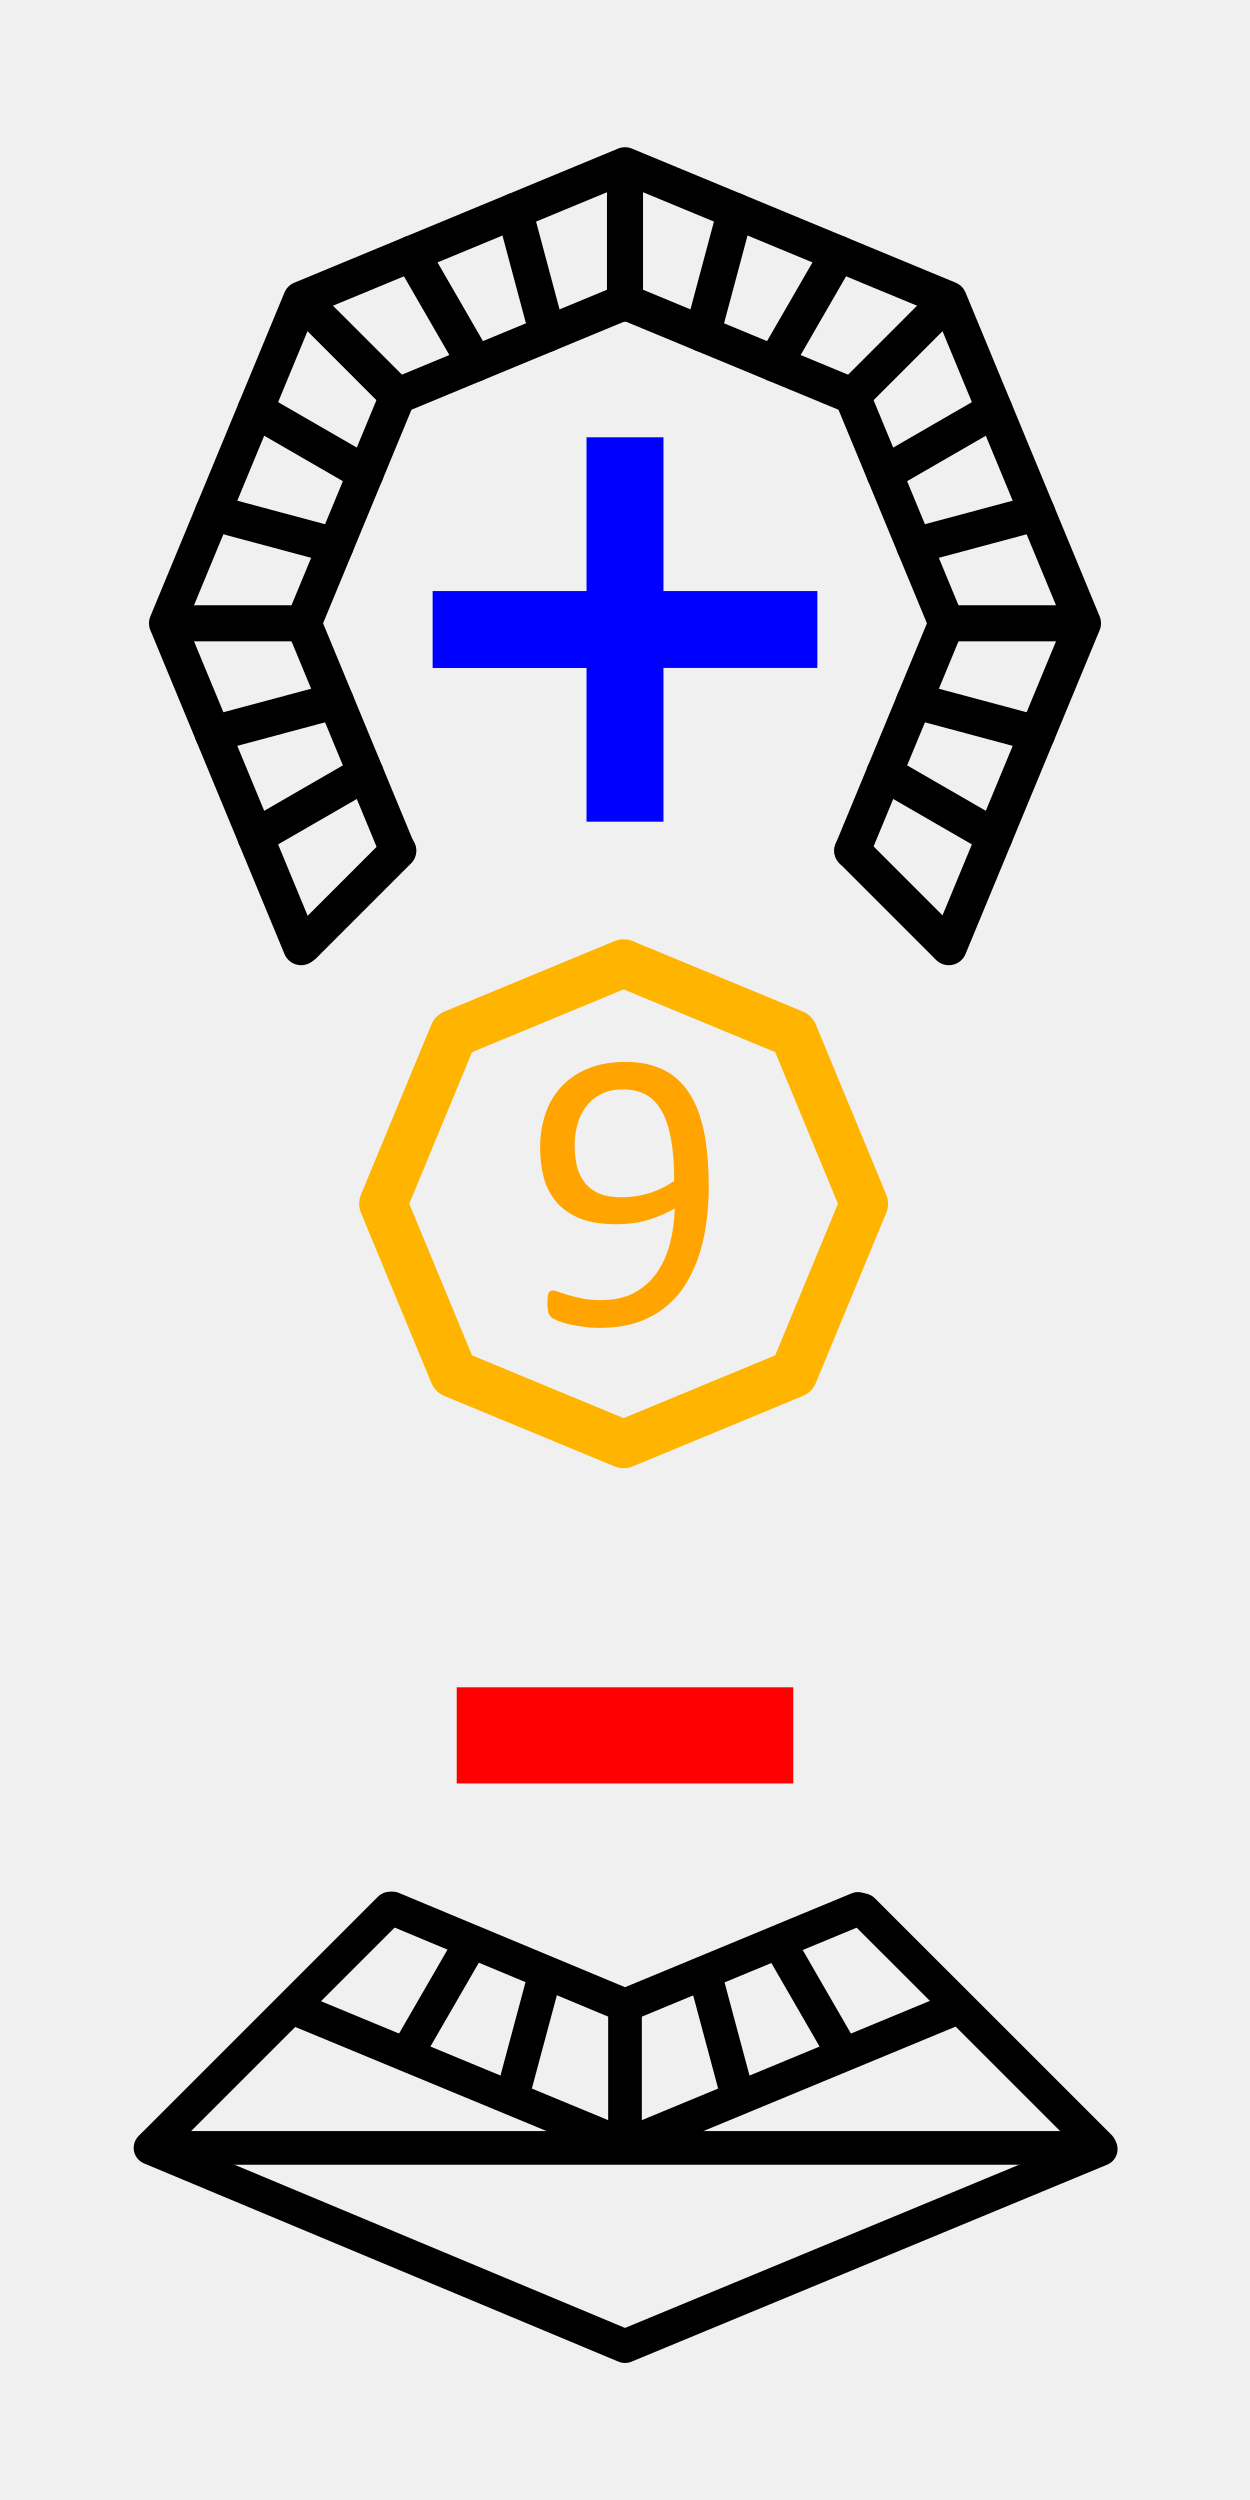
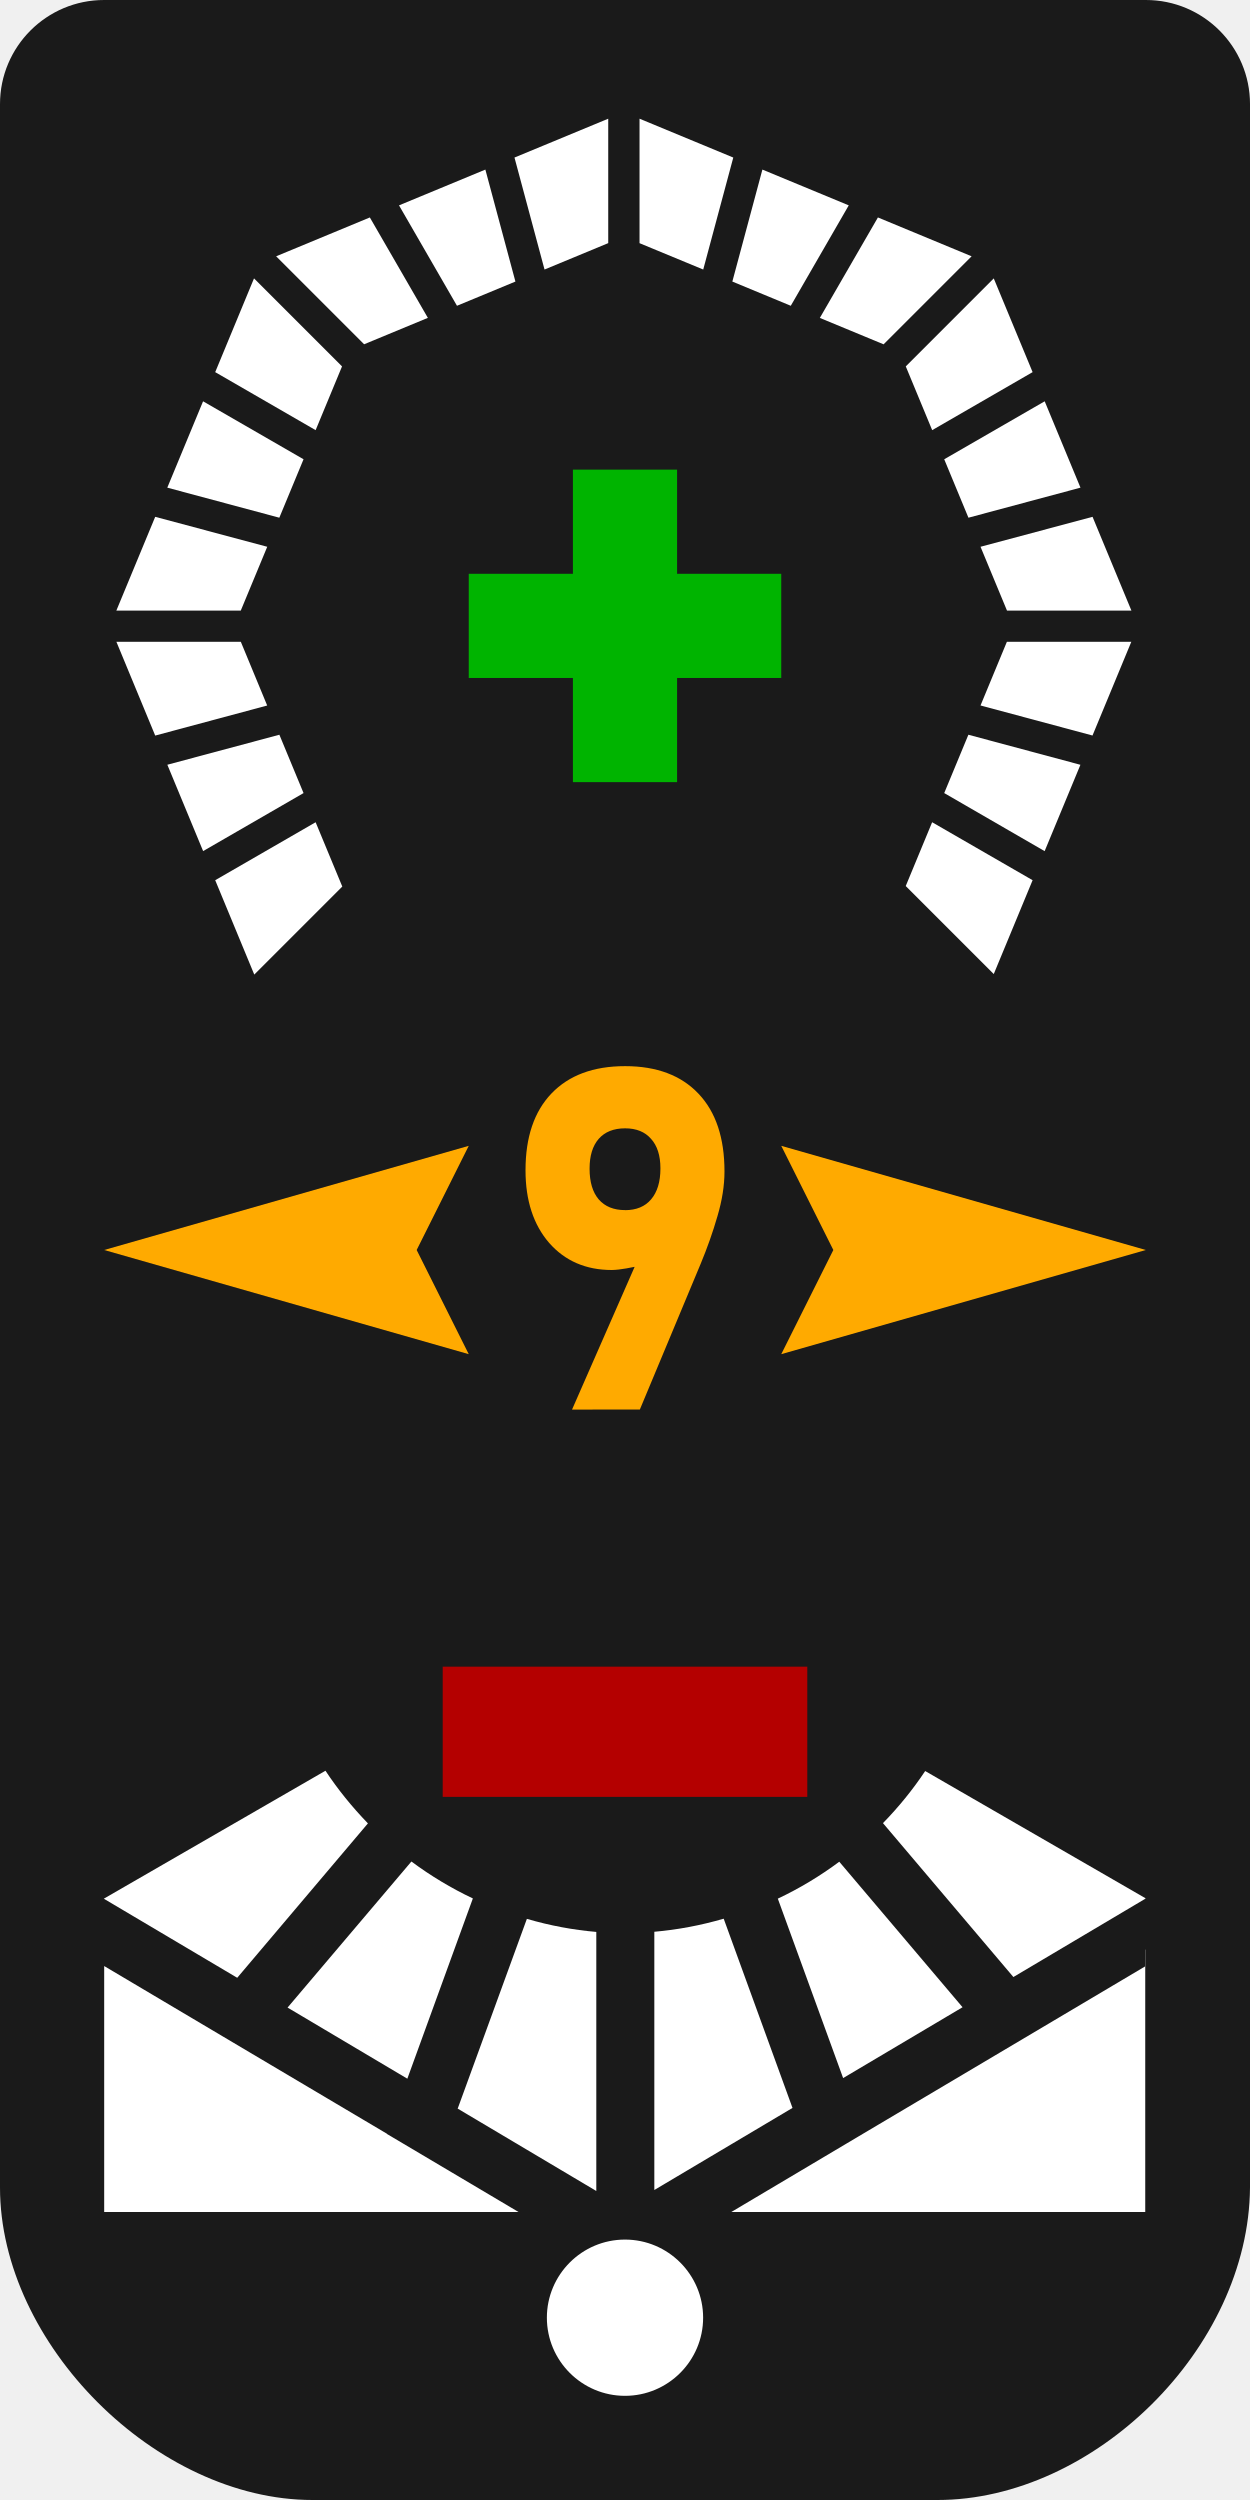
- <svg xmlns="http://www.w3.org/2000/svg" xmlns:ns1="http://www.openswatchbook.org/uri/2009/osb" width="26mm" height="52mm" viewBox="0 0 26 52" version="1.1" id="svg8">
-   <defs id="defs2">
-     <linearGradient id="linearGradient2823" ns1:paint="solid">
-       <stop style="stop-color:#000000;stop-opacity:1;" offset="0" id="stop2821" />
-     </linearGradient>
-     <linearGradient id="linearGradient841" ns1:paint="solid">
-       <stop style="stop-color:#000000;stop-opacity:1;" offset="0" id="stop839" />
-     </linearGradient>
-   </defs>
-   <g id="layer1" style="display:inline">
-     <path id="path939" style="display:inline;fill:none;fill-opacity:1;stroke:#000000;stroke-width:0.7;stroke-linecap:round;stroke-linejoin:round;stroke-miterlimit:4;stroke-dasharray:none" d="m 22.895,44.702 v 0 l -9.895,4.098 v 0 L 3.131,44.676" />
-     <g id="g115" style="display:inline;stroke-width:1.4;stroke-miterlimit:4;stroke-dasharray:none" transform="matrix(0.5001316,0,0,0.4997508,1.997105,16.82766)">
-       <path id="path2921" style="fill:none;fill-opacity:1;stroke:#000000;stroke-width:1.4;stroke-linejoin:round;stroke-miterlimit:4;stroke-dasharray:none;stroke-opacity:1" d="M 8.194,49.896 22,55.618 35.806,49.896" />
-       <path id="path1093" style="fill:none;stroke:#000000;stroke-width:1.4;stroke-linejoin:round;stroke-miterlimit:4;stroke-dasharray:none;stroke-opacity:1" d="M 2.266,55.725 H 41.734" />
-       <path id="path2933" style="fill:none;stroke:#000000;stroke-width:1.4;stroke-linecap:butt;stroke-linejoin:round;stroke-miterlimit:4;stroke-dasharray:none;stroke-opacity:1" d="m 22,49.795 v 5.936" />
-       <path id="path39" style="fill:none;stroke:#000000;stroke-width:1.4;stroke-linecap:round;stroke-linejoin:round;stroke-miterlimit:4;stroke-dasharray:none" d="m 31.691,45.778 v 0 l -9.691,4.017 -9.671,-4.036" />
-       <path id="path1076" style="fill:none;stroke:#000000;stroke-width:1.4;stroke-linecap:butt;stroke-linejoin:round;stroke-miterlimit:4;stroke-dasharray:none;stroke-opacity:1" d="m 18.695,48.425 -1.404,5.242" />
-       <path id="path1129" style="fill:none;stroke:#000000;stroke-width:1.4;stroke-linecap:butt;stroke-linejoin:round;stroke-miterlimit:4;stroke-dasharray:none;stroke-opacity:1" d="m 15.614,47.148 -2.712,4.699" />
-       <path id="path1161" style="fill:none;stroke:#000000;stroke-width:1.4;stroke-linecap:butt;stroke-linejoin:round;stroke-miterlimit:4;stroke-dasharray:none;stroke-opacity:1" d="M 31.097,51.848 28.386,47.148" />
-       <path id="path1167" style="fill:none;stroke:#000000;stroke-width:1.4;stroke-linecap:butt;stroke-linejoin:round;stroke-miterlimit:4;stroke-dasharray:none;stroke-opacity:1" d="M 26.709,53.667 25.305,48.425" />
-       <path id="path1124" style="fill:none;stroke:#000000;stroke-width:1.4;stroke-linecap:round;stroke-linejoin:round;stroke-miterlimit:4;stroke-dasharray:none;stroke-opacity:1" d="m 31.895,45.829 9.844,9.85" />
-       <path id="path1126" style="fill:none;stroke:#000000;stroke-width:1.4;stroke-linecap:round;stroke-linejoin:round;stroke-miterlimit:4;stroke-dasharray:none;stroke-opacity:1" d="M 12.221,45.764 2.377,55.614" />
-     </g>
-     <g id="g931" style="display:inline" transform="translate(1.500004,1.096088)">
-       <path id="path1122" style="display:inline;fill:none;fill-opacity:1;stroke:#000000;stroke-width:0.75;stroke-linecap:round;stroke-linejoin:round;stroke-miterlimit:4;stroke-dasharray:none;stroke-opacity:1" d="M 4.764,18.605 1.974,11.868 4.764,5.131 11.5,2.341 l 6.736,2.79 2.79,6.737 -2.79,6.737" />
-       <path id="path1146" style="fill:none;stroke:#000000;stroke-width:0.75;stroke-linecap:round;stroke-linejoin:round;stroke-miterlimit:4;stroke-dasharray:none;stroke-opacity:1" d="m 16.228,16.597 1.964,1.964" />
-       <path id="path1112-0" style="display:inline;fill:none;stroke:#000000;stroke-width:0.75;stroke-linecap:round;stroke-linejoin:round;stroke-miterlimit:4;stroke-dasharray:none;stroke-opacity:1" d="M 4.808,5.175 6.772,7.139" />
-       <path id="path1096-1" style="fill:none;stroke:#000000;stroke-width:0.75;stroke-linecap:round;stroke-linejoin:round;stroke-miterlimit:4;stroke-dasharray:none;stroke-opacity:1" d="M 11.5,2.4 V 5.218" />
-       <path id="path1065-4" style="fill:none;stroke:#000000;stroke-width:0.75;stroke-linecap:round;stroke-linejoin:round;stroke-miterlimit:4;stroke-dasharray:none;stroke-opacity:1" d="M 4.814,11.868 H 2.181" />
-       <path id="path1120-8" style="fill:none;stroke:#000000;stroke-width:0.75;stroke-linecap:round;stroke-linejoin:round;stroke-miterlimit:4;stroke-dasharray:none;stroke-opacity:1" d="M 20.966,11.868 H 18.186" />
-       <path id="path1104-4" style="fill:none;stroke:#000000;stroke-width:0.75;stroke-linecap:round;stroke-linejoin:round;stroke-miterlimit:4;stroke-dasharray:none;stroke-opacity:1" d="m 18.192,5.175 -1.964,1.965" />
-       <path id="path1082-1" style="fill:none;stroke:#000000;stroke-width:0.75;stroke-linecap:round;stroke-linejoin:round;stroke-miterlimit:4;stroke-dasharray:none;stroke-opacity:1" d="M 13.797,3.293 13.113,5.849" />
-       <path id="path1131-4" style="fill:none;stroke:#000000;stroke-width:0.75;stroke-linecap:round;stroke-linejoin:round;stroke-miterlimit:4;stroke-dasharray:none;stroke-opacity:1" d="m 15.938,4.179 -1.323,2.292" />
-       <path id="path1135-2" style="fill:none;stroke:#000000;stroke-width:0.75;stroke-linecap:round;stroke-linejoin:round;stroke-miterlimit:4;stroke-dasharray:none;stroke-opacity:1" d="m 6.104,14.984 -2.291,1.323" />
-       <path id="path1137-4" style="fill:none;stroke:#000000;stroke-width:0.75;stroke-linecap:round;stroke-linejoin:round;stroke-miterlimit:4;stroke-dasharray:none;stroke-opacity:1" d="m 19.187,7.429 -2.291,1.323" />
-       <path id="path1141-6" style="fill:none;stroke:#000000;stroke-width:0.75;stroke-linecap:round;stroke-linejoin:round;stroke-miterlimit:4;stroke-dasharray:none;stroke-opacity:1" d="M 5.482,13.481 2.926,14.166" />
-       <path id="path1143-6" style="fill:none;stroke:#000000;stroke-width:0.75;stroke-linecap:round;stroke-linejoin:round;stroke-miterlimit:4;stroke-dasharray:none;stroke-opacity:1" d="M 20.074,9.57 17.518,10.255" />
-       <path id="path1147-7" style="fill:none;stroke:#000000;stroke-width:0.75;stroke-linecap:round;stroke-linejoin:round;stroke-miterlimit:4;stroke-dasharray:none;stroke-opacity:1" d="M 5.482,10.255 2.926,9.57" />
-       <path id="path1149-2" style="fill:none;stroke:#000000;stroke-width:0.75;stroke-linecap:round;stroke-linejoin:round;stroke-miterlimit:4;stroke-dasharray:none;stroke-opacity:1" d="M 20.074,14.166 17.518,13.481" />
-       <path id="path1153-3" style="fill:none;stroke:#000000;stroke-width:0.75;stroke-linecap:round;stroke-linejoin:round;stroke-miterlimit:4;stroke-dasharray:none;stroke-opacity:1" d="M 6.104,8.752 3.813,7.429" />
-       <path id="path1155-0" style="fill:none;stroke:#000000;stroke-width:0.75;stroke-linecap:round;stroke-linejoin:round;stroke-miterlimit:4;stroke-dasharray:none;stroke-opacity:1" d="M 19.187,16.307 16.896,14.984" />
-       <path id="path1159-7" style="fill:none;stroke:#000000;stroke-width:0.75;stroke-linecap:round;stroke-linejoin:round;stroke-miterlimit:4;stroke-dasharray:none;stroke-opacity:1" d="M 8.385,6.471 7.062,4.179" />
-       <path id="path1165-1" style="fill:none;stroke:#000000;stroke-width:0.75;stroke-linecap:round;stroke-linejoin:round;stroke-miterlimit:4;stroke-dasharray:none;stroke-opacity:1" d="M 9.887,5.849 9.203,3.293" />
-       <path id="path1071" style="fill:none;stroke:#000000;stroke-width:0.75;stroke-linecap:round;stroke-linejoin:round;stroke-miterlimit:4;stroke-dasharray:none" d="M 6.772,16.597 4.814,11.868 6.772,7.139 11.5,5.181 l 4.728,1.959 1.958,4.729 -1.958,4.729" />
-       <path id="path898" style="fill:none;stroke:#000000;stroke-width:0.75;stroke-linecap:round;stroke-linejoin:round;stroke-miterlimit:4;stroke-dasharray:none;stroke-opacity:1" d="M 6.785,16.597 4.821,18.561" />
-     </g>
-     <path style="display:inline;fill:#ff0000;fill-opacity:1;stroke:#000000;stroke-width:0;stroke-linecap:butt;stroke-linejoin:miter;stroke-miterlimit:4;stroke-dasharray:none;stroke-opacity:1" d="m 9.5,35.096 v 2 h 7 v -2 z" id="path921" />
-     <path style="display:inline;fill:#0000ff;fill-opacity:1;stroke:#000000;stroke-width:0;stroke-linecap:butt;stroke-linejoin:miter;stroke-miterlimit:4;stroke-dasharray:none;stroke-opacity:1" d="M 8.999,12.294 H 12.2 V 9.096 h 1.6 v 3.198 h 3.201 v 1.599 h -3.201 v 3.198 H 12.2 V 13.894 H 8.999 Z" id="path1109" />
-     <g aria-label="9" transform="scale(0.9957693,1.004249)" id="text1123" style="font-style:normal;font-variant:normal;font-weight:normal;font-stretch:normal;font-size:8.467px;line-height:1.25;font-family:Calibri;-inkscape-font-specification:'Calibri, Normal';font-variant-ligatures:normal;font-variant-caps:normal;font-variant-numeric:normal;font-variant-east-asian:normal;text-align:center;letter-spacing:0px;text-anchor:middle;display:inline;fill:#ffa400;fill-opacity:1;stroke:#ffb400;stroke-width:0;stroke-miterlimit:4;stroke-dasharray:none;stroke-opacity:1;paint-order:normal">
-       <path d="m 14.806,24.539 q 0,0.347 -0.041,0.703 -0.041,0.356 -0.141,0.686 -0.099,0.327 -0.269,0.616 -0.165,0.285 -0.422,0.5 -0.252,0.215 -0.604,0.339 -0.347,0.12 -0.81,0.12 -0.178,0 -0.347,-0.025 -0.165,-0.021 -0.302,-0.054 -0.132,-0.033 -0.223,-0.07 -0.091,-0.037 -0.132,-0.074 -0.041,-0.037 -0.062,-0.099 -0.017,-0.066 -0.017,-0.174 0,-0.091 0.004,-0.145 0.008,-0.054 0.021,-0.083 0.012,-0.029 0.033,-0.037 0.025,-0.012 0.058,-0.012 0.045,0 0.128,0.033 0.083,0.029 0.207,0.066 0.128,0.037 0.298,0.07 0.169,0.029 0.38,0.029 0.401,0 0.686,-0.153 0.289,-0.157 0.471,-0.418 0.182,-0.26 0.273,-0.604 0.091,-0.343 0.099,-0.723 -0.219,0.128 -0.525,0.227 -0.306,0.099 -0.703,0.099 -0.446,0 -0.752,-0.12 -0.302,-0.124 -0.488,-0.335 -0.182,-0.211 -0.265,-0.5 -0.079,-0.289 -0.079,-0.633 0,-0.356 0.103,-0.674 0.103,-0.322 0.322,-0.566 0.219,-0.244 0.558,-0.389 0.339,-0.145 0.81,-0.145 0.335,0 0.591,0.087 0.26,0.083 0.451,0.244 0.19,0.157 0.322,0.384 0.132,0.223 0.211,0.508 0.083,0.285 0.116,0.62 0.037,0.331 0.037,0.699 z m -0.723,-0.079 q 0,-0.529 -0.07,-0.889 -0.07,-0.364 -0.207,-0.587 -0.136,-0.223 -0.335,-0.322 -0.198,-0.099 -0.459,-0.099 -0.269,0 -0.459,0.099 -0.19,0.095 -0.314,0.26 -0.12,0.161 -0.178,0.368 -0.058,0.207 -0.058,0.426 0,0.244 0.05,0.446 0.054,0.203 0.169,0.343 0.116,0.141 0.302,0.219 0.186,0.074 0.459,0.074 0.31,0 0.599,-0.091 0.289,-0.095 0.5,-0.248 z" style="font-style:normal;font-variant:normal;font-weight:normal;font-stretch:normal;font-size:8.467px;font-family:Calibri;-inkscape-font-specification:'Calibri, Normal';font-variant-ligatures:normal;font-variant-caps:normal;font-variant-numeric:normal;font-variant-east-asian:normal;text-align:center;text-anchor:middle;fill:#ffa400;fill-opacity:1;stroke:#ffb400;stroke-width:0;stroke-miterlimit:4;stroke-dasharray:none;stroke-opacity:1;paint-order:normal" id="path51" />
-     </g>
-     <path id="path975" style="display:inline;opacity:1;fill:none;fill-opacity:1;stroke:#ffb400;stroke-width:1;stroke-linecap:round;stroke-linejoin:round;stroke-miterlimit:4;stroke-dasharray:none;stroke-dashoffset:37.795;stroke-opacity:1" d="m 12.971,20.038 3.536,1.464 1.464,3.536 -1.464,3.536 -3.536,1.464 -3.536,-1.464 -1.464,-3.536 1.464,-3.536 z" />
+ <svg xmlns="http://www.w3.org/2000/svg" width="24mm" height="48mm" viewBox="0 0 24 48" version="1.1" id="svg8" xml:space="preserve">
+   <defs id="defs2" />
+   <g id="layer1" style="display:inline" transform="translate(-99.99999,-98)">
+     <path id="path5096" style="display:inline;fill:#1a1a1a;stroke:none;stroke-width:0.707;stroke-linejoin:round;paint-order:markers fill stroke" d="m 102,98 c -1.105,-2.18e-4 -2,0.895 -2,2 L 100,140 c 0,3 3,6 6,6 h 12 c 3,0 5.977,-2.908 6,-6 l 1.8e-4,-40 c -7e-5,-1.104 -0.895,-2 -2,-2 z" />
+     <path style="display:inline;fill:#b40000;fill-opacity:1;stroke:#000000;stroke-width:0;stroke-linecap:butt;stroke-linejoin:miter;stroke-miterlimit:4;stroke-dasharray:none;stroke-opacity:1" d="m 108.5,130 v 2.5 h 7 V 130 Z" id="path5104" />
+     <path style="display:inline;fill:#00b400;fill-opacity:1;stroke:#000000;stroke-width:0;stroke-linecap:butt;stroke-linejoin:miter;stroke-miterlimit:4;stroke-dasharray:none;stroke-opacity:1" d="m 109,111.017 h 2 v 2 h 2 v -2 h 2 v -2 h -2 v -2 h -2 v 2 h -2 z" id="path5112" />
+     <path d="m 112,141 c -0.829,0 -1.5,0.675 -1.5,1.5 0,0.825 0.671,1.5 1.5,1.5 0.829,0 1.5,-0.675 1.5,-1.5 0,-0.825 -0.671,-1.5 -1.5,-1.5 z" id="path5118" style="display:inline;fill:#ffffff;fill-opacity:1;stroke:none;stroke-width:0.439;stroke-opacity:1" />
+     <polygon points="0.02,15.8 0.02,27.85 20.32,27.85 13.88,24.03 13.88,24.02 7.15,20.03 " id="polygon5120" transform="matrix(0.3919263,0,0,0.3919263,101.9925,129.5557)" style="fill:#ffffff;fill-opacity:1;stroke:none;stroke-opacity:1" />
+     <polygon points="37.22,24 30.74,27.85 51.02,27.85 51.02,14.99 51.01,15 51.01,15.82 43.93,20.02 " id="polygon5122" transform="matrix(0.3919263,0,0,0.3919263,101.9925,129.5557)" style="fill:#ffffff;fill-opacity:1;stroke:none;stroke-opacity:1" />
+     <path d="m 116.114,133.745 c -0.368,0.274 -0.764,0.513 -1.18,0.709 l 1.254,3.445 2.293,-1.36 c 0,0 -2.367,-2.794 -2.367,-2.794 z" id="path5124" style="fill:#ffffff;fill-opacity:1;stroke:none;stroke-width:0.392;stroke-opacity:1" />
+     <path d="m 107.899,133.741 -2.379,2.806 h 0.004 l 2.297,1.364 1.258,-3.461 c -0.415,-0.196 -0.811,-0.435 -1.18,-0.709 z" id="path5126" style="fill:#ffffff;fill-opacity:1;stroke:none;stroke-width:0.392;stroke-opacity:1" />
+     <path d="m 112.563,135.09 v 0 4.958 l 2.653,-1.576 -1.321,-3.633 c -0.443,0.129 -0.886,0.212 -1.333,0.251 z" id="path5128" style="fill:#ffffff;fill-opacity:1;stroke:none;stroke-width:0.392;stroke-opacity:1" />
+     <path d="m 108.792,138.488 2.657,1.579 v -4.974 c -0.447,-0.039 -0.89,-0.121 -1.333,-0.251 l -1.329,3.645 v 0 z" id="path5130" style="fill:#ffffff;fill-opacity:1;stroke:none;stroke-width:0.392;stroke-opacity:1" />
+     <path d="m 104.556,135.972 2.508,-2.963 v 0 c -0.306,-0.317 -0.58,-0.655 -0.815,-1.011 l -4.256,2.457 2.559,1.517 v 0 z" id="path5132" style="fill:#ffffff;fill-opacity:1;stroke:none;stroke-width:0.392;stroke-opacity:1" />
+     <path d="m 117.76,132.009 c -0.235,0.353 -0.506,0.686 -0.807,0.995 l 2.504,2.955 2.536,-1.505 v -0.008 l -4.229,-2.442 v 0 z" id="path5134" style="fill:#ffffff;fill-opacity:1;stroke:none;stroke-width:0.392;stroke-opacity:1" />
+     <path style="color:#000000;display:inline;fill:#ffffff;fill-opacity:1;stroke:none;stroke-width:0.6;stroke-linecap:round;stroke-linejoin:round;stroke-opacity:1;-inkscape-stroke:none" d="m 117.897,113.787 1.929,1.113 -0.746,1.802 -1.69,-1.69 z" id="path5138" />
+     <path style="color:#000000;display:inline;fill:#ffffff;fill-opacity:1;stroke:none;stroke-width:0.6;stroke-linecap:round;stroke-linejoin:round;stroke-opacity:1;-inkscape-stroke:none" d="m 106.06,113.787 0.512,1.235 -1.69,1.69 -0.75,-1.812 z" id="path5140" />
+     <path style="color:#000000;display:inline;fill:#ffffff;fill-opacity:1;stroke:none;stroke-width:0.6;stroke-linecap:round;stroke-linejoin:round;stroke-opacity:1;-inkscape-stroke:none" d="m 118.593,112.107 2.151,0.577 -0.687,1.658 -1.928,-1.115 z" id="path5142" />
+     <path style="color:#000000;display:inline;fill:#ffffff;fill-opacity:1;stroke:none;stroke-width:0.6;stroke-linecap:round;stroke-linejoin:round;stroke-opacity:1;-inkscape-stroke:none" d="m 105.364,112.107 0.464,1.12 -1.928,1.114 -0.687,-1.658 z" id="path5144" />
+     <path style="color:#000000;display:inline;fill:#ffffff;fill-opacity:1;stroke:none;stroke-width:0.6;stroke-linecap:round;stroke-linejoin:round;stroke-opacity:1;-inkscape-stroke:none" d="m 119.332,110.323 h 2.389 l -0.745,1.799 -2.15,-0.577 z" id="path5146" />
+     <path style="color:#000000;display:inline;fill:#ffffff;fill-opacity:1;stroke:none;stroke-width:0.6;stroke-linecap:round;stroke-linejoin:round;stroke-opacity:1;-inkscape-stroke:none" d="m 102.235,110.323 h 2.389 l 0.506,1.223 -2.15,0.577 z" id="path5148" />
+     <path style="color:#000000;display:inline;fill:#ffffff;fill-opacity:1;stroke:none;stroke-width:0.6;stroke-linecap:round;stroke-linejoin:round;stroke-opacity:1;-inkscape-stroke:none" d="m 120.977,107.923 0.746,1.8 h -2.389 l -0.508,-1.225 z" id="path5150" />
+     <path style="color:#000000;display:inline;fill:#ffffff;fill-opacity:1;stroke:none;stroke-width:0.6;stroke-linecap:round;stroke-linejoin:round;stroke-opacity:1;-inkscape-stroke:none" d="m 102.98,107.923 2.151,0.575 -0.508,1.225 h -2.389 z" id="path5152" />
+     <path style="color:#000000;display:inline;fill:#ffffff;fill-opacity:1;stroke:none;stroke-width:0.6;stroke-linecap:round;stroke-linejoin:round;stroke-opacity:1;-inkscape-stroke:none" d="m 120.058,105.705 0.687,1.658 -2.151,0.577 -0.465,-1.122 z" id="path5154" />
+     <path style="color:#000000;display:inline;fill:#ffffff;fill-opacity:1;stroke:none;stroke-width:0.6;stroke-linecap:round;stroke-linejoin:round;stroke-opacity:1;-inkscape-stroke:none" d="m 103.899,105.705 1.929,1.113 -0.465,1.122 -2.151,-0.577 z" id="path5156" />
+     <path style="color:#000000;display:inline;fill:#ffffff;fill-opacity:1;stroke:none;stroke-width:0.6;stroke-linecap:round;stroke-linejoin:round;stroke-opacity:1;-inkscape-stroke:none" d="m 119.08,103.345 0.746,1.8 -1.928,1.114 -0.507,-1.224 z" id="path5158" />
+     <path style="color:#000000;display:inline;fill:#ffffff;fill-opacity:1;stroke:none;stroke-width:0.6;stroke-linecap:round;stroke-linejoin:round;stroke-opacity:1;-inkscape-stroke:none" d="m 104.877,103.345 1.69,1.69 -0.507,1.224 -1.928,-1.114 z" id="path5160" />
+     <path style="color:#000000;display:inline;fill:#ffffff;fill-opacity:1;stroke:none;stroke-width:0.6;stroke-linecap:round;stroke-linejoin:round;stroke-opacity:1;-inkscape-stroke:none" d="m 107.101,102.175 1.114,1.928 -1.224,0.507 -1.689,-1.689 z" id="path5162" />
+     <path style="color:#000000;display:inline;fill:#ffffff;fill-opacity:1;stroke:none;stroke-width:0.6;stroke-linecap:round;stroke-linejoin:round;stroke-opacity:1;-inkscape-stroke:none" d="m 116.856,102.175 1.799,0.746 -1.69,1.69 -1.224,-0.507 z" id="path5164" />
+     <path style="color:#000000;display:inline;fill:#ffffff;fill-opacity:1;stroke:none;stroke-width:0.6;stroke-linecap:round;stroke-linejoin:round;stroke-opacity:1;-inkscape-stroke:none" d="m 109.319,101.256 0.577,2.15 -1.122,0.465 -1.113,-1.928 z" id="path5166" />
+     <path style="color:#000000;display:inline;fill:#ffffff;fill-opacity:1;stroke:none;stroke-width:0.6;stroke-linecap:round;stroke-linejoin:round;stroke-opacity:1;-inkscape-stroke:none" d="m 114.638,101.256 1.658,0.687 -1.113,1.928 -1.122,-0.465 z" id="path5168" />
+     <path style="color:#000000;display:inline;fill:#ffffff;fill-opacity:1;stroke:none;stroke-width:0.6;stroke-linecap:round;stroke-linejoin:round;stroke-opacity:1;-inkscape-stroke:none" d="m 112.279,100.279 1.8,0.746 -0.577,2.15 -1.223,-0.506 z" id="path5170" />
+     <path style="color:#000000;display:inline;fill:#ffffff;fill-opacity:1;stroke:none;stroke-width:0.6;stroke-linecap:round;stroke-linejoin:round;stroke-opacity:1;-inkscape-stroke:none" d="m 111.678,100.279 v 2.389 l -1.223,0.507 -0.577,-2.15 z" id="path5172" />
+     <path d="m 110.983,125.064 1.202,-2.741 c 0,0 -0.277,0.061 -0.439,0.061 -0.497,0 -0.898,-0.174 -1.203,-0.521 -0.302,-0.35 -0.453,-0.814 -0.453,-1.392 v -0.004 c 0,-0.634 0.166,-1.125 0.498,-1.472 0.335,-0.35 0.806,-0.525 1.414,-0.525 0.607,0 1.077,0.177 1.41,0.53 0.332,0.35 0.498,0.847 0.498,1.49 v 0.004 c 0,0.266 -0.045,0.552 -0.135,0.857 -0.087,0.302 -0.195,0.608 -0.323,0.916 l -1.167,2.796 z m 1.019,-3.829 c 0.215,0 0.382,-0.069 0.498,-0.206 0.12,-0.141 0.18,-0.338 0.18,-0.593 v -0.004 c 0,-0.245 -0.06,-0.434 -0.18,-0.566 -0.117,-0.135 -0.283,-0.202 -0.498,-0.202 -0.218,0 -0.388,0.067 -0.507,0.202 -0.117,0.135 -0.175,0.325 -0.175,0.57 v 0.004 c 0,0.254 0.058,0.45 0.175,0.588 0.12,0.138 0.289,0.206 0.507,0.206 z" style="font-weight:bold;font-size:7.056px;line-height:1.25;font-family:Bahnschrift;-inkscape-font-specification:'Bahnschrift Bold';letter-spacing:0px;word-spacing:0px;display:inline;fill:#ffaa00;fill-opacity:1;stroke-width:0.345" id="path5208" />
+     <path style="fill:#ffaa00;fill-opacity:1;stroke:#000000;stroke-width:0;stroke-linecap:round;stroke-linejoin:round;stroke-miterlimit:1.5;stroke-dasharray:none;paint-order:markers fill stroke" d="M 102,122 109,120 108,122 109,124 Z" id="path48552" />
+     <path style="fill:#ffaa00;fill-opacity:1;stroke:#000000;stroke-width:0;stroke-linecap:round;stroke-linejoin:round;stroke-miterlimit:1.5;stroke-dasharray:none;paint-order:markers fill stroke" d="m 122,122 -7,-2 1,2 -1,2 z" id="path48554" />
  </g>
</svg>
